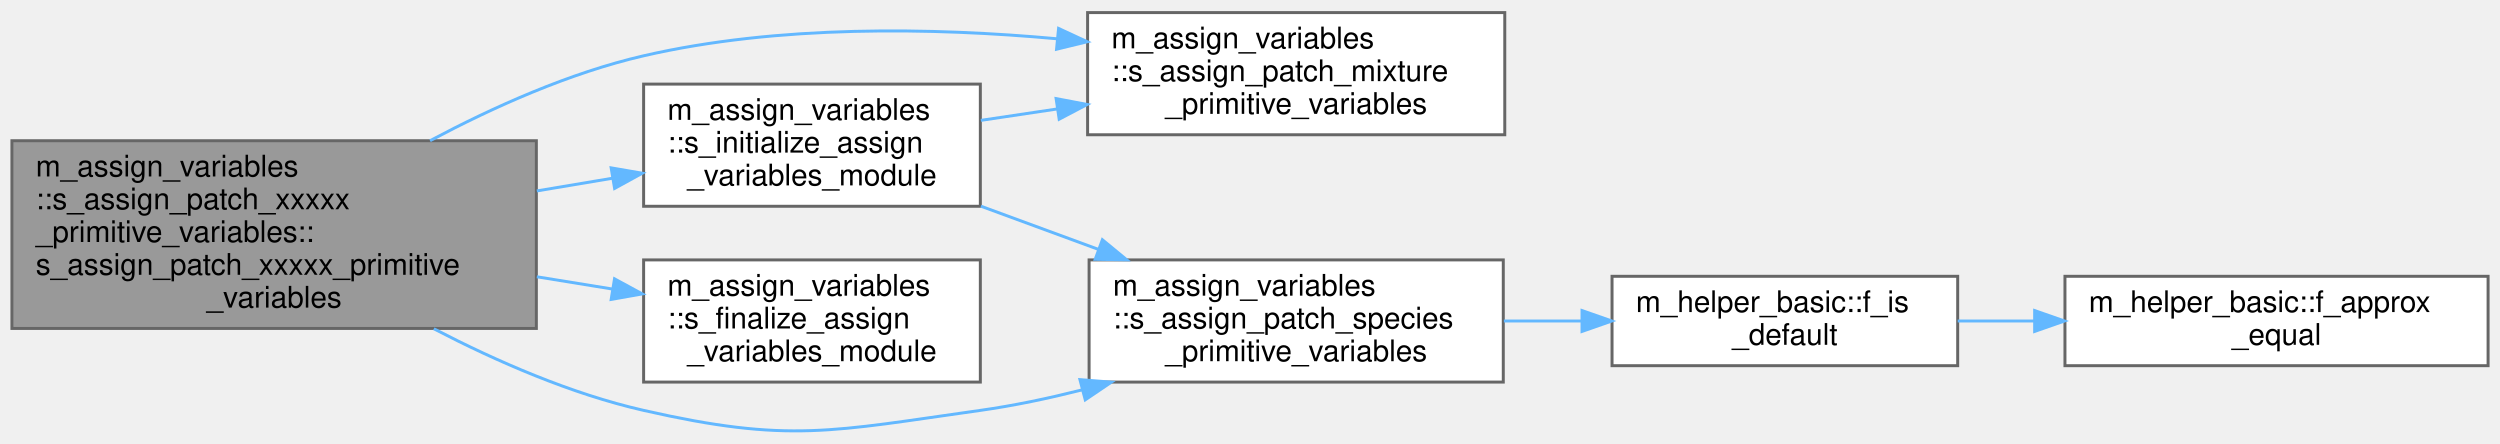
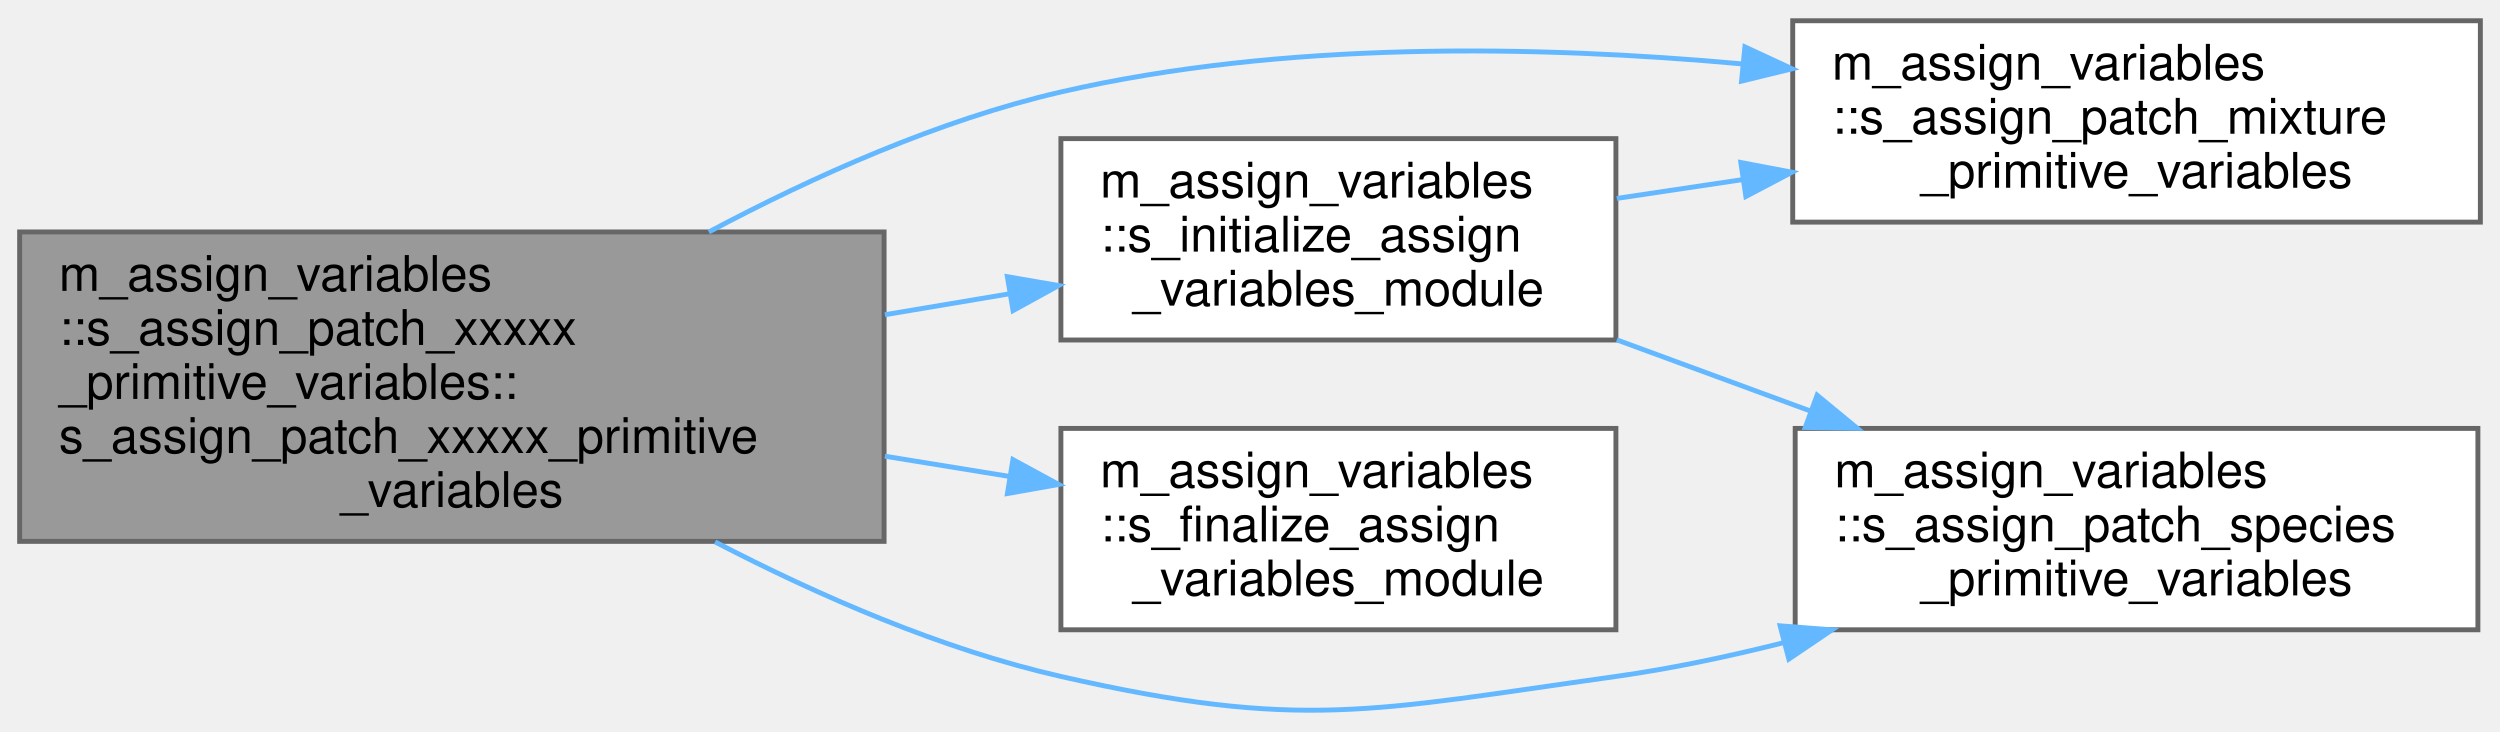
- <svg xmlns="http://www.w3.org/2000/svg" xmlns:xlink="http://www.w3.org/1999/xlink" width="839pt" height="149pt" viewBox="0.00 0.00 839.00 148.55">
+ <svg xmlns="http://www.w3.org/2000/svg" xmlns:xlink="http://www.w3.org/1999/xlink" width="509pt" height="149pt" viewBox="0.00 0.00 509.00 148.55">
  <g id="graph0" class="graph" transform="scale(1 1) rotate(0) translate(4 144.55)">
    <g id="Node000001" class="node">
      <g id="a_Node000001">
        <a xlink:title=" ">
          <polygon fill="#999999" stroke="#666666" points="176,-97.55 0,-97.55 0,-34.55 176,-34.55 176,-97.55" />
          <text text-anchor="start" x="8" y="-85.55" font-family="Helvetica,sans-Serif" font-size="10.00">m_assign_variables</text>
          <text text-anchor="start" x="8" y="-74.55" font-family="Helvetica,sans-Serif" font-size="10.00">::s_assign_patch_xxxxx</text>
          <text text-anchor="start" x="8" y="-63.55" font-family="Helvetica,sans-Serif" font-size="10.00">_primitive_variables::</text>
          <text text-anchor="start" x="8" y="-52.55" font-family="Helvetica,sans-Serif" font-size="10.00">s_assign_patch_xxxxx_primitive</text>
          <text text-anchor="middle" x="88" y="-41.55" font-family="Helvetica,sans-Serif" font-size="10.00">_variables</text>
        </a>
      </g>
    </g>
    <g id="Node000002" class="node">
      <g id="a_Node000002">
        <a xlink:href="namespacem__assign__variables.html#aa06360954af8af6e857e009116101f20" target="_top" xlink:title="This subroutine assigns the mixture primitive variables of the patch designated by the patch_id,...">
          <polygon fill="white" stroke="#666666" points="501,-140.55 361,-140.55 361,-99.55 501,-99.55 501,-140.55" />
          <text text-anchor="start" x="369" y="-128.55" font-family="Helvetica,sans-Serif" font-size="10.00">m_assign_variables</text>
          <text text-anchor="start" x="369" y="-117.55" font-family="Helvetica,sans-Serif" font-size="10.00">::s_assign_patch_mixture</text>
          <text text-anchor="middle" x="431" y="-106.55" font-family="Helvetica,sans-Serif" font-size="10.00">_primitive_variables</text>
        </a>
      </g>
    </g>
    <g id="edge1_Node000001_Node000002" class="edge">
      <g id="a_edge1_Node000001_Node000002">
        <a xlink:title=" ">
          <path fill="none" stroke="#63b8ff" d="M140.32,-97.55C161.68,-108.91 187.23,-120.33 212,-126.05 257.16,-136.48 308.97,-135.56 350.75,-131.76" />
          <polygon fill="#63b8ff" stroke="#63b8ff" points="351.26,-135.23 360.87,-130.77 350.58,-128.26 351.26,-135.23" />
        </a>
      </g>
    </g>
    <g id="Node000003" class="node">
      <g id="a_Node000003">
        <a xlink:href="namespacem__assign__variables.html#acea8669db4dc8eb166849ab1f9683223" target="_top" xlink:title="This subroutine assigns the species primitive variables. This follows s_assign_patch_species_primitiv...">
          <polygon fill="white" stroke="#666666" points="500.5,-57.55 361.5,-57.55 361.5,-16.55 500.5,-16.55 500.5,-57.55" />
          <text text-anchor="start" x="369.5" y="-45.55" font-family="Helvetica,sans-Serif" font-size="10.00">m_assign_variables</text>
          <text text-anchor="start" x="369.5" y="-34.55" font-family="Helvetica,sans-Serif" font-size="10.00">::s_assign_patch_species</text>
          <text text-anchor="middle" x="431" y="-23.55" font-family="Helvetica,sans-Serif" font-size="10.00">_primitive_variables</text>
        </a>
      </g>
    </g>
    <g id="edge2_Node000001_Node000003" class="edge">
      <g id="a_edge2_Node000001_Node000003">
        <a xlink:title=" ">
          <path fill="none" stroke="#63b8ff" d="M141.59,-34.44C162.7,-23.48 187.75,-12.56 212,-7.05 260.97,4.09 275.26,-0.08 325,-7.05 336.18,-8.62 347.84,-11.08 359.16,-13.93" />
          <polygon fill="#63b8ff" stroke="#63b8ff" points="358.43,-17.36 368.99,-16.53 360.21,-10.59 358.43,-17.36" />
        </a>
      </g>
    </g>
-     <g id="Node000006" class="node">
-       <g id="a_Node000006">
+     <g id="Node000004" class="node">
+       <g id="a_Node000004">
        <a xlink:href="namespacem__assign__variables.html#ac89ca97fbded5c8e62c5c9d28441ded2" target="_top" xlink:title=" ">
          <polygon fill="white" stroke="#666666" points="325,-57.55 212,-57.55 212,-16.55 325,-16.55 325,-57.55" />
          <text text-anchor="start" x="220" y="-45.55" font-family="Helvetica,sans-Serif" font-size="10.00">m_assign_variables</text>
          <text text-anchor="start" x="220" y="-34.55" font-family="Helvetica,sans-Serif" font-size="10.00">::s_finalize_assign</text>
          <text text-anchor="middle" x="268.5" y="-23.55" font-family="Helvetica,sans-Serif" font-size="10.00">_variables_module</text>
        </a>
      </g>
    </g>
-     <g id="edge5_Node000001_Node000006" class="edge">
-       <g id="a_edge5_Node000001_Node000006">
+     <g id="edge3_Node000001_Node000004" class="edge">
+       <g id="a_edge3_Node000001_Node000004">
        <a xlink:title=" ">
          <path fill="none" stroke="#63b8ff" d="M176.16,-51.89C184.72,-50.5 193.3,-49.1 201.59,-47.76" />
          <polygon fill="#63b8ff" stroke="#63b8ff" points="202.23,-51.2 211.54,-46.14 201.11,-44.29 202.23,-51.2" />
        </a>
      </g>
    </g>
-     <g id="Node000007" class="node">
-       <g id="a_Node000007">
+     <g id="Node000005" class="node">
+       <g id="a_Node000005">
        <a xlink:href="namespacem__assign__variables.html#a84b36028fb3b766edc3ffdc2a9793caa" target="_top" xlink:title=" ">
          <polygon fill="white" stroke="#666666" points="325,-116.55 212,-116.55 212,-75.55 325,-75.55 325,-116.55" />
          <text text-anchor="start" x="220" y="-104.55" font-family="Helvetica,sans-Serif" font-size="10.00">m_assign_variables</text>
          <text text-anchor="start" x="220" y="-93.55" font-family="Helvetica,sans-Serif" font-size="10.00">::s_initialize_assign</text>
          <text text-anchor="middle" x="268.5" y="-82.55" font-family="Helvetica,sans-Serif" font-size="10.00">_variables_module</text>
        </a>
      </g>
    </g>
-     <g id="edge6_Node000001_Node000007" class="edge">
-       <g id="a_edge6_Node000001_Node000007">
+     <g id="edge4_Node000001_Node000005" class="edge">
+       <g id="a_edge4_Node000001_Node000005">
        <a xlink:title=" ">
          <path fill="none" stroke="#63b8ff" d="M176.16,-80.7C184.72,-82.14 193.3,-83.58 201.59,-84.97" />
          <polygon fill="#63b8ff" stroke="#63b8ff" points="201.1,-88.44 211.54,-86.64 202.26,-81.54 201.1,-88.44" />
        </a>
      </g>
    </g>
-     <g id="Node000004" class="node">
-       <g id="a_Node000004">
-         <a xlink:href="namespacem__helper__basic.html#af1ad5f2cff7ebf5c909a7fc212815ff2" target="_top" xlink:title="Checks if a real(kind(0d0)) variable is of default value.">
-           <polygon fill="white" stroke="#666666" points="653,-52.05 537,-52.05 537,-22.05 653,-22.05 653,-52.05" />
-           <text text-anchor="start" x="545" y="-40.05" font-family="Helvetica,sans-Serif" font-size="10.00">m_helper_basic::f_is</text>
-           <text text-anchor="middle" x="595" y="-29.05" font-family="Helvetica,sans-Serif" font-size="10.00">_default</text>
-         </a>
-       </g>
-     </g>
-     <g id="edge3_Node000003_Node000004" class="edge">
-       <g id="a_edge3_Node000003_Node000004">
-         <a xlink:title=" ">
-           <path fill="none" stroke="#63b8ff" d="M500.7,-37.05C509.38,-37.05 518.25,-37.05 526.9,-37.05" />
-           <polygon fill="#63b8ff" stroke="#63b8ff" points="526.93,-40.55 536.93,-37.05 526.93,-33.55 526.93,-40.55" />
-         </a>
-       </g>
-     </g>
-     <g id="Node000005" class="node">
-       <g id="a_Node000005">
-         <a xlink:href="namespacem__helper__basic.html#a4d4fbabb3807eb662390dd48ef95330d" target="_top" xlink:title="This procedure checks if two floating point numbers of kind(0d0) are within tolerance.">
-           <polygon fill="white" stroke="#666666" points="831,-52.05 689,-52.05 689,-22.05 831,-22.05 831,-52.05" />
-           <text text-anchor="start" x="697" y="-40.05" font-family="Helvetica,sans-Serif" font-size="10.00">m_helper_basic::f_approx</text>
-           <text text-anchor="middle" x="760" y="-29.05" font-family="Helvetica,sans-Serif" font-size="10.00">_equal</text>
-         </a>
-       </g>
-     </g>
-     <g id="edge4_Node000004_Node000005" class="edge">
-       <g id="a_edge4_Node000004_Node000005">
-         <a xlink:title=" ">
-           <path fill="none" stroke="#63b8ff" d="M653.01,-37.05C661.32,-37.05 670.01,-37.05 678.68,-37.05" />
-           <polygon fill="#63b8ff" stroke="#63b8ff" points="678.83,-40.55 688.83,-37.05 678.83,-33.55 678.83,-40.55" />
-         </a>
-       </g>
-     </g>
-     <g id="edge7_Node000007_Node000002" class="edge">
-       <g id="a_edge7_Node000007_Node000002">
+     <g id="edge5_Node000005_Node000002" class="edge">
+       <g id="a_edge5_Node000005_Node000002">
        <a xlink:title=" ">
          <path fill="none" stroke="#63b8ff" d="M325.18,-104.38C333.45,-105.61 342.1,-106.91 350.73,-108.2" />
          <polygon fill="#63b8ff" stroke="#63b8ff" points="350.43,-111.69 360.84,-109.71 351.46,-104.77 350.43,-111.69" />
        </a>
      </g>
    </g>
-     <g id="edge8_Node000007_Node000003" class="edge">
-       <g id="a_edge8_Node000007_Node000003">
+     <g id="edge6_Node000005_Node000003" class="edge">
+       <g id="a_edge6_Node000005_Node000003">
        <a xlink:title=" ">
          <path fill="none" stroke="#63b8ff" d="M325.18,-75.58C337.93,-70.89 351.6,-65.87 364.71,-61.05" />
          <polygon fill="#63b8ff" stroke="#63b8ff" points="365.96,-64.32 374.14,-57.58 363.55,-57.75 365.96,-64.32" />
        </a>
      </g>
    </g>
  </g>
</svg>
